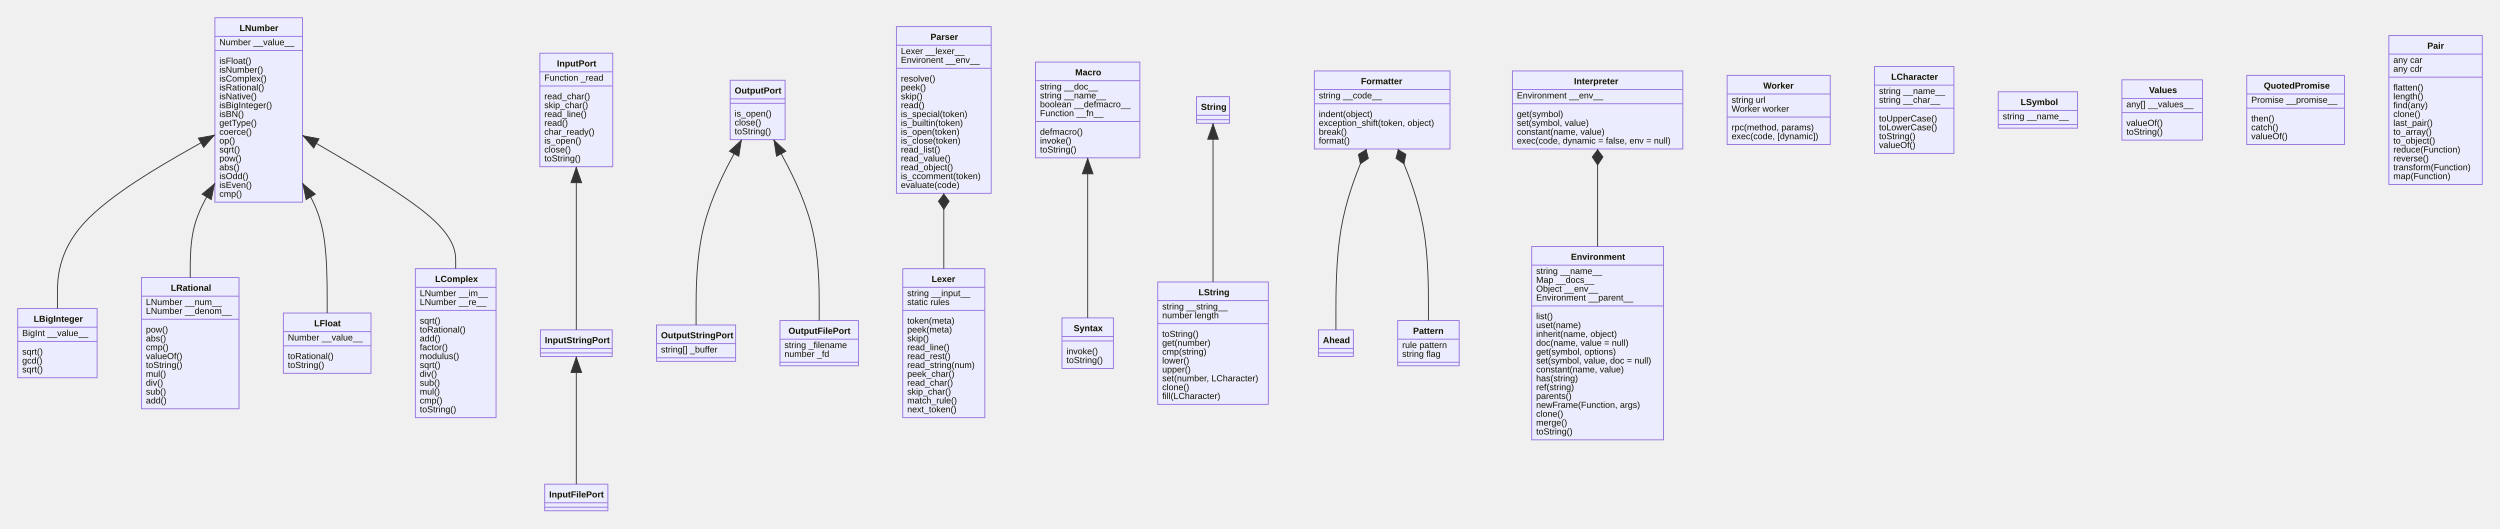
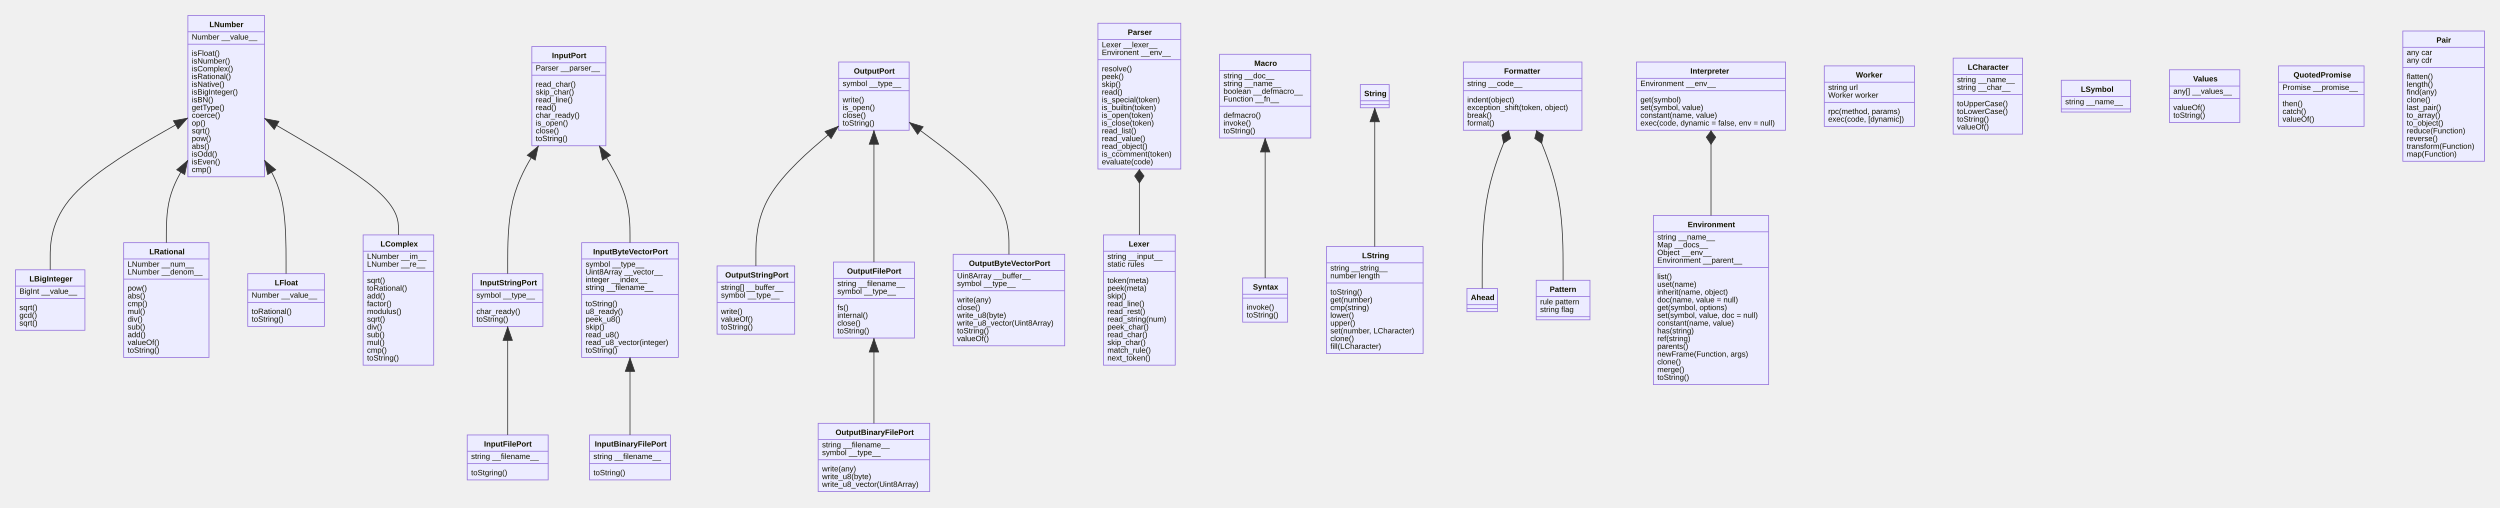
- <svg xmlns="http://www.w3.org/2000/svg" id="mermaid-1615135637099" width="100%" height="596" style="max-width: 2819.289px;" viewBox="-20 -20 2819.289 596">
-   <style>#mermaid-1615135637099{font-family:"trebuchet ms",verdana,arial,sans-serif;font-size:16px;fill:#333;}#mermaid-1615135637099 .error-icon{fill:#552222;}#mermaid-1615135637099 .error-text{fill:#552222;stroke:#552222;}#mermaid-1615135637099 .edge-thickness-normal{stroke-width:2px;}#mermaid-1615135637099 .edge-thickness-thick{stroke-width:3.5px;}#mermaid-1615135637099 .edge-pattern-solid{stroke-dasharray:0;}#mermaid-1615135637099 .edge-pattern-dashed{stroke-dasharray:3;}#mermaid-1615135637099 .edge-pattern-dotted{stroke-dasharray:2;}#mermaid-1615135637099 .marker{fill:#333333;}#mermaid-1615135637099 .marker.cross{stroke:#333333;}#mermaid-1615135637099 svg{font-family:"trebuchet ms",verdana,arial,sans-serif;font-size:16px;}#mermaid-1615135637099 g.classGroup text{fill:#9370DB;fill:#131300;stroke:none;font-family:"trebuchet ms",verdana,arial,sans-serif;font-size:10px;}#mermaid-1615135637099 g.classGroup text .title{font-weight:bolder;}#mermaid-1615135637099 .classTitle{font-weight:bolder;}#mermaid-1615135637099 .node rect,#mermaid-1615135637099 .node circle,#mermaid-1615135637099 .node ellipse,#mermaid-1615135637099 .node polygon,#mermaid-1615135637099 .node path{fill:#ECECFF;stroke:#9370DB;stroke-width:1px;}#mermaid-1615135637099 .divider{stroke:#9370DB;stroke:1;}#mermaid-1615135637099 g.clickable{cursor:pointer;}#mermaid-1615135637099 g.classGroup rect{fill:#ECECFF;stroke:#9370DB;}#mermaid-1615135637099 g.classGroup line{stroke:#9370DB;stroke-width:1;}#mermaid-1615135637099 .classLabel .box{stroke:none;stroke-width:0;fill:#ECECFF;opacity:0.5;}#mermaid-1615135637099 .classLabel .label{fill:#9370DB;font-size:10px;}#mermaid-1615135637099 .relation{stroke:#333333;stroke-width:1;fill:none;}#mermaid-1615135637099 .dashed-line{stroke-dasharray:3;}#mermaid-1615135637099 #compositionStart,#mermaid-1615135637099 .composition{fill:#333333 !important;stroke:#333333 !important;stroke-width:1;}#mermaid-1615135637099 #compositionEnd,#mermaid-1615135637099 .composition{fill:#333333 !important;stroke:#333333 !important;stroke-width:1;}#mermaid-1615135637099 #dependencyStart,#mermaid-1615135637099 .dependency{fill:#333333 !important;stroke:#333333 !important;stroke-width:1;}#mermaid-1615135637099 #dependencyStart,#mermaid-1615135637099 .dependency{fill:#333333 !important;stroke:#333333 !important;stroke-width:1;}#mermaid-1615135637099 #extensionStart,#mermaid-1615135637099 .extension{fill:#333333 !important;stroke:#333333 !important;stroke-width:1;}#mermaid-1615135637099 #extensionEnd,#mermaid-1615135637099 .extension{fill:#333333 !important;stroke:#333333 !important;stroke-width:1;}#mermaid-1615135637099 #aggregationStart,#mermaid-1615135637099 .aggregation{fill:#ECECFF !important;stroke:#333333 !important;stroke-width:1;}#mermaid-1615135637099 #aggregationEnd,#mermaid-1615135637099 .aggregation{fill:#ECECFF !important;stroke:#333333 !important;stroke-width:1;}#mermaid-1615135637099 .edgeTerminals{font-size:11px;}#mermaid-1615135637099:root{--mermaid-font-family:"trebuchet ms",verdana,arial,sans-serif;}#mermaid-1615135637099 class{fill:apa;}</style>
+ <svg xmlns="http://www.w3.org/2000/svg" id="mermaid-1615304830772" width="100%" height="654" style="max-width: 3224.492px;" viewBox="-20 -20 3224.492 654">
+   <style>#mermaid-1615304830772{font-family:"trebuchet ms",verdana,arial,sans-serif;font-size:16px;fill:#333;}#mermaid-1615304830772 .error-icon{fill:#552222;}#mermaid-1615304830772 .error-text{fill:#552222;stroke:#552222;}#mermaid-1615304830772 .edge-thickness-normal{stroke-width:2px;}#mermaid-1615304830772 .edge-thickness-thick{stroke-width:3.5px;}#mermaid-1615304830772 .edge-pattern-solid{stroke-dasharray:0;}#mermaid-1615304830772 .edge-pattern-dashed{stroke-dasharray:3;}#mermaid-1615304830772 .edge-pattern-dotted{stroke-dasharray:2;}#mermaid-1615304830772 .marker{fill:#333333;}#mermaid-1615304830772 .marker.cross{stroke:#333333;}#mermaid-1615304830772 svg{font-family:"trebuchet ms",verdana,arial,sans-serif;font-size:16px;}#mermaid-1615304830772 g.classGroup text{fill:#9370DB;fill:#131300;stroke:none;font-family:"trebuchet ms",verdana,arial,sans-serif;font-size:10px;}#mermaid-1615304830772 g.classGroup text .title{font-weight:bolder;}#mermaid-1615304830772 .classTitle{font-weight:bolder;}#mermaid-1615304830772 .node rect,#mermaid-1615304830772 .node circle,#mermaid-1615304830772 .node ellipse,#mermaid-1615304830772 .node polygon,#mermaid-1615304830772 .node path{fill:#ECECFF;stroke:#9370DB;stroke-width:1px;}#mermaid-1615304830772 .divider{stroke:#9370DB;stroke:1;}#mermaid-1615304830772 g.clickable{cursor:pointer;}#mermaid-1615304830772 g.classGroup rect{fill:#ECECFF;stroke:#9370DB;}#mermaid-1615304830772 g.classGroup line{stroke:#9370DB;stroke-width:1;}#mermaid-1615304830772 .classLabel .box{stroke:none;stroke-width:0;fill:#ECECFF;opacity:0.5;}#mermaid-1615304830772 .classLabel .label{fill:#9370DB;font-size:10px;}#mermaid-1615304830772 .relation{stroke:#333333;stroke-width:1;fill:none;}#mermaid-1615304830772 .dashed-line{stroke-dasharray:3;}#mermaid-1615304830772 #compositionStart,#mermaid-1615304830772 .composition{fill:#333333 !important;stroke:#333333 !important;stroke-width:1;}#mermaid-1615304830772 #compositionEnd,#mermaid-1615304830772 .composition{fill:#333333 !important;stroke:#333333 !important;stroke-width:1;}#mermaid-1615304830772 #dependencyStart,#mermaid-1615304830772 .dependency{fill:#333333 !important;stroke:#333333 !important;stroke-width:1;}#mermaid-1615304830772 #dependencyStart,#mermaid-1615304830772 .dependency{fill:#333333 !important;stroke:#333333 !important;stroke-width:1;}#mermaid-1615304830772 #extensionStart,#mermaid-1615304830772 .extension{fill:#333333 !important;stroke:#333333 !important;stroke-width:1;}#mermaid-1615304830772 #extensionEnd,#mermaid-1615304830772 .extension{fill:#333333 !important;stroke:#333333 !important;stroke-width:1;}#mermaid-1615304830772 #aggregationStart,#mermaid-1615304830772 .aggregation{fill:#ECECFF !important;stroke:#333333 !important;stroke-width:1;}#mermaid-1615304830772 #aggregationEnd,#mermaid-1615304830772 .aggregation{fill:#ECECFF !important;stroke:#333333 !important;stroke-width:1;}#mermaid-1615304830772 .edgeTerminals{font-size:11px;}#mermaid-1615304830772:root{--mermaid-font-family:"trebuchet ms",verdana,arial,sans-serif;}#mermaid-1615304830772 class{fill:apa;}</style>
  <g />
  <defs>
    <marker id="extensionStart" class="extension" refX="0" refY="7" markerWidth="190" markerHeight="240" orient="auto">
      <path d="M 1,7 L18,13 V 1 Z" />
    </marker>
  </defs>
  <defs>
    <marker id="extensionEnd" refX="19" refY="7" markerWidth="20" markerHeight="28" orient="auto">
      <path d="M 1,1 V 13 L18,7 Z" />
    </marker>
  </defs>
  <defs>
    <marker id="compositionStart" class="extension" refX="0" refY="7" markerWidth="190" markerHeight="240" orient="auto">
      <path d="M 18,7 L9,13 L1,7 L9,1 Z" />
    </marker>
  </defs>
  <defs>
    <marker id="compositionEnd" refX="19" refY="7" markerWidth="20" markerHeight="28" orient="auto">
      <path d="M 18,7 L9,13 L1,7 L9,1 Z" />
    </marker>
  </defs>
  <defs>
    <marker id="aggregationStart" class="extension" refX="0" refY="7" markerWidth="190" markerHeight="240" orient="auto">
      <path d="M 18,7 L9,13 L1,7 L9,1 Z" />
    </marker>
  </defs>
  <defs>
    <marker id="aggregationEnd" refX="19" refY="7" markerWidth="20" markerHeight="28" orient="auto">
      <path d="M 18,7 L9,13 L1,7 L9,1 Z" />
    </marker>
  </defs>
  <defs>
    <marker id="dependencyStart" class="extension" refX="0" refY="7" markerWidth="190" markerHeight="240" orient="auto">
      <path d="M 5,7 L9,13 L1,7 L9,1 Z" />
    </marker>
  </defs>
  <defs>
    <marker id="dependencyEnd" refX="19" refY="7" markerWidth="20" markerHeight="28" orient="auto">
      <path d="M 18,7 L9,13 L14,7 L9,1 Z" />
    </marker>
  </defs>
  <g id="classid-LNumber-0" class="classGroup" transform="translate(222.332,0 )">
    <rect x="0" y="0" width="98.828" height="208" class=" " />
    <text y="15" x="0">
      <tspan class="title" x="27.773">LNumber</tspan>
    </text>
    <line x1="0" y1="21" y2="21" x2="98.828" />
    <text x="5" y="31" fill="white" class="classText">
      <tspan x="5">Number __value__</tspan>
    </text>
    <line x1="0" y1="37" y2="37" x2="98.828" />
    <text x="5" y="52" fill="white" class="classText">
      <tspan x="5">isFloat()</tspan>
      <tspan x="5" dy="10">isNumber()</tspan>
      <tspan x="5" dy="10">isComplex()</tspan>
      <tspan x="5" dy="10">isRational()</tspan>
      <tspan x="5" dy="10">isNative()</tspan>
      <tspan x="5" dy="10">isBigInteger()</tspan>
      <tspan x="5" dy="10">isBN()</tspan>
      <tspan x="5" dy="10">getType()</tspan>
      <tspan x="5" dy="10">coerce()</tspan>
      <tspan x="5" dy="10">op()</tspan>
      <tspan x="5" dy="10">sqrt()</tspan>
      <tspan x="5" dy="10">pow()</tspan>
      <tspan x="5" dy="10">abs()</tspan>
      <tspan x="5" dy="10">isOdd()</tspan>
      <tspan x="5" dy="10">isEven()</tspan>
      <tspan x="5" dy="10">cmp()</tspan>
    </text>
  </g>
  <g id="classid-LBigInteger-1" class="classGroup" transform="translate(0,328 )">
    <rect x="0" y="0" width="89.516" height="78" class=" " />
    <text y="15" x="0">
      <tspan class="title" x="17.93">LBigInteger</tspan>
    </text>
    <line x1="0" y1="21" y2="21" x2="89.516" />
    <text x="5" y="31" fill="white" class="classText">
      <tspan x="5">BigInt __value__</tspan>
    </text>
    <line x1="0" y1="37" y2="37" x2="89.516" />
    <text x="5" y="52" fill="white" class="classText">
      <tspan x="5">sqrt()</tspan>
      <tspan x="5" dy="10">gcd()</tspan>
      <tspan x="5" dy="10">sqrt()</tspan>
    </text>
  </g>
  <g id="classid-LRational-2" class="classGroup" transform="translate(139.5156,293 )">
    <rect x="0" y="0" width="110.031" height="148" class=" " />
    <text y="15" x="0">
      <tspan class="title" x="33.109">LRational</tspan>
    </text>
    <line x1="0" y1="21" y2="21" x2="110.031" />
    <text x="5" y="31" fill="white" class="classText">
      <tspan x="5">LNumber __num__</tspan>
      <tspan x="5" dy="10">LNumber __denom__</tspan>
    </text>
    <line x1="0" y1="47" y2="47" x2="110.031" />
    <text x="5" y="62" fill="white" class="classText">
      <tspan x="5">pow()</tspan>
      <tspan x="5" dy="10">abs()</tspan>
      <tspan x="5" dy="10">cmp()</tspan>
-       <tspan x="5" dy="10">valueOf()</tspan>
-       <tspan x="5" dy="10">toString()</tspan>
      <tspan x="5" dy="10">mul()</tspan>
      <tspan x="5" dy="10">div()</tspan>
      <tspan x="5" dy="10">sub()</tspan>
      <tspan x="5" dy="10">add()</tspan>
+       <tspan x="5" dy="10">valueOf()</tspan>
+       <tspan x="5" dy="10">toString()</tspan>
    </text>
  </g>
  <g id="classid-LFloat-3" class="classGroup" transform="translate(299.5469,333 )">
    <rect x="0" y="0" width="98.828" height="68" class=" " />
    <text y="15" x="0">
      <tspan class="title" x="34.758">LFloat</tspan>
    </text>
    <line x1="0" y1="21" y2="21" x2="98.828" />
    <text x="5" y="31" fill="white" class="classText">
      <tspan x="5">Number __value__</tspan>
    </text>
    <line x1="0" y1="37" y2="37" x2="98.828" />
    <text x="5" y="52" fill="white" class="classText">
      <tspan x="5">toRational()</tspan>
      <tspan x="5" dy="10">toString()</tspan>
    </text>
  </g>
  <g id="classid-LComplex-4" class="classGroup" transform="translate(448.375,283 )">
    <rect x="0" y="0" width="91.031" height="168" class=" " />
    <text y="15" x="0">
      <tspan class="title" x="22.305">LComplex</tspan>
    </text>
    <line x1="0" y1="21" y2="21" x2="91.031" />
    <text x="5" y="31" fill="white" class="classText">
      <tspan x="5">LNumber __im__</tspan>
      <tspan x="5" dy="10">LNumber __re__</tspan>
    </text>
    <line x1="0" y1="47" y2="47" x2="91.031" />
    <text x="5" y="62" fill="white" class="classText">
      <tspan x="5">sqrt()</tspan>
      <tspan x="5" dy="10">toRational()</tspan>
      <tspan x="5" dy="10">add()</tspan>
      <tspan x="5" dy="10">factor()</tspan>
      <tspan x="5" dy="10">modulus()</tspan>
      <tspan x="5" dy="10">sqrt()</tspan>
      <tspan x="5" dy="10">div()</tspan>
      <tspan x="5" dy="10">sub()</tspan>
      <tspan x="5" dy="10">mul()</tspan>
      <tspan x="5" dy="10">cmp()</tspan>
      <tspan x="5" dy="10">toString()</tspan>
    </text>
  </g>
-   <g id="classid-InputPort-5" class="classGroup" transform="translate(588.7969,40 )">
-     <rect x="0" y="0" width="82.203" height="128" class=" " />
-     <text y="15" x="0">
-       <tspan class="title" x="19.242">InputPort</tspan>
-     </text>
-     <line x1="0" y1="21" y2="21" x2="82.203" />
-     <text x="5" y="31" fill="white" class="classText">
-       <tspan x="5">Function _read</tspan>
-     </text>
-     <line x1="0" y1="37" y2="37" x2="82.203" />
+   <g id="classid-InputPort-5" class="classGroup" transform="translate(665.9609,40 )">
+     <rect x="0" y="0" width="95.484" height="128" class=" " />
+     <text y="15" x="0">
+       <tspan class="title" x="25.883">InputPort</tspan>
+     </text>
+     <line x1="0" y1="21" y2="21" x2="95.484" />
+     <text x="5" y="31" fill="white" class="classText">
+       <tspan x="5">Parser __parser__</tspan>
+     </text>
+     <line x1="0" y1="37" y2="37" x2="95.484" />
    <text x="5" y="52" fill="white" class="classText">
      <tspan x="5">read_char()</tspan>
      <tspan x="5" dy="10">skip_char()</tspan>
      <tspan x="5" dy="10">read_line()</tspan>
      <tspan x="5" dy="10">read()</tspan>
      <tspan x="5" dy="10">char_ready()</tspan>
      <tspan x="5" dy="10">is_open()</tspan>
      <tspan x="5" dy="10">close()</tspan>
      <tspan x="5" dy="10">toString()</tspan>
    </text>
  </g>
-   <g id="classid-InputStringPort-6" class="classGroup" transform="translate(589.4062,352 )">
-     <rect x="0" y="0" width="80.984" height="30" class=" " />
-     <text y="15" x="0">
-       <tspan class="title" x="5">InputStringPort</tspan>
-     </text>
-     <line x1="0" y1="21" y2="21" x2="80.984" />
-     <text x="5" y="31" fill="white" class="classText" />
-     <line x1="0" y1="26" y2="26" x2="80.984" />
-     <text x="5" y="41" fill="white" class="classText" />
-   </g>
-   <g id="classid-InputFilePort-7" class="classGroup" transform="translate(594.2812,526 )">
-     <rect x="0" y="0" width="71.234" height="30" class=" " />
-     <text y="15" x="0">
-       <tspan class="title" x="5">InputFilePort</tspan>
-     </text>
-     <line x1="0" y1="21" y2="21" x2="71.234" />
-     <text x="5" y="31" fill="white" class="classText" />
-     <line x1="0" y1="26" y2="26" x2="71.234" />
-     <text x="5" y="41" fill="white" class="classText" />
-   </g>
-   <g id="classid-OutputPort-8" class="classGroup" transform="translate(803.4414,70.5 )">
-     <rect x="0" y="0" width="61.938" height="67" class=" " />
-     <text y="15" x="0">
-       <tspan class="title" x="5">OutputPort</tspan>
-     </text>
-     <line x1="0" y1="21" y2="21" x2="61.938" />
-     <text x="5" y="31" fill="white" class="classText" />
-     <line x1="0" y1="26" y2="26" x2="61.938" />
-     <text x="5" y="41" fill="white" class="classText">
-       <tspan x="5">is_open()</tspan>
+   <g id="classid-InputStringPort-6" class="classGroup" transform="translate(589.4062,333 )">
+     <rect x="0" y="0" width="90.844" height="68" class=" " />
+     <text y="15" x="0">
+       <tspan class="title" x="9.93">InputStringPort</tspan>
+     </text>
+     <line x1="0" y1="21" y2="21" x2="90.844" />
+     <text x="5" y="31" fill="white" class="classText">
+       <tspan x="5">symbol __type__</tspan>
+     </text>
+     <line x1="0" y1="37" y2="37" x2="90.844" />
+     <text x="5" y="52" fill="white" class="classText">
+       <tspan x="5">char_ready()</tspan>
+       <tspan x="5" dy="10">toString()</tspan>
+     </text>
+   </g>
+   <g id="classid-InputFilePort-7" class="classGroup" transform="translate(582.625,541 )">
+     <rect x="0" y="0" width="104.406" height="58" class=" " />
+     <text y="15" x="0">
+       <tspan class="title" x="21.586">InputFilePort</tspan>
+     </text>
+     <line x1="0" y1="21" y2="21" x2="104.406" />
+     <text x="5" y="31" fill="white" class="classText">
+       <tspan x="5">string __filename__</tspan>
+     </text>
+     <line x1="0" y1="37" y2="37" x2="104.406" />
+     <text x="5" y="52" fill="white" class="classText">
+       <tspan x="5">toStgring()</tspan>
+     </text>
+   </g>
+   <g id="classid-OutputPort-8" class="classGroup" transform="translate(1061.781,60 )">
+     <rect x="0" y="0" width="90.844" height="88" class=" " />
+     <text y="15" x="0">
+       <tspan class="title" x="19.453">OutputPort</tspan>
+     </text>
+     <line x1="0" y1="21" y2="21" x2="90.844" />
+     <text x="5" y="31" fill="white" class="classText">
+       <tspan x="5">symbol __type__</tspan>
+     </text>
+     <line x1="0" y1="37" y2="37" x2="90.844" />
+     <text x="5" y="52" fill="white" class="classText">
+       <tspan x="5">write()</tspan>
+       <tspan x="5" dy="10">is_open()</tspan>
      <tspan x="5" dy="10">close()</tspan>
      <tspan x="5" dy="10">toString()</tspan>
    </text>
  </g>
-   <g id="classid-OutputStringPort-9" class="classGroup" transform="translate(720.3906,346.5 )">
-     <rect x="0" y="0" width="89.203" height="41" class=" " />
-     <text y="15" x="0">
-       <tspan class="title" x="5">OutputStringPort</tspan>
-     </text>
-     <line x1="0" y1="21" y2="21" x2="89.203" />
-     <text x="5" y="31" fill="white" class="classText">
-       <tspan x="5">string[] _buffer</tspan>
-     </text>
-     <line x1="0" y1="37" y2="37" x2="89.203" />
-     <text x="5" y="52" fill="white" class="classText" />
-   </g>
-   <g id="classid-OutputFilePort-10" class="classGroup" transform="translate(859.5938,341.5 )">
-     <rect x="0" y="0" width="88.469" height="51" class=" " />
-     <text y="15" x="0">
-       <tspan class="title" x="9.508">OutputFilePort</tspan>
-     </text>
-     <line x1="0" y1="21" y2="21" x2="88.469" />
-     <text x="5" y="31" fill="white" class="classText">
-       <tspan x="5">string _filename</tspan>
-       <tspan x="5" dy="10">number _fd</tspan>
-     </text>
-     <line x1="0" y1="47" y2="47" x2="88.469" />
-     <text x="5" y="62" fill="white" class="classText" />
-   </g>
-   <g id="classid-Parser-11" class="classGroup" transform="translate(990.8984,10 )">
+   <g id="classid-OutputStringPort-9" class="classGroup" transform="translate(904.9062,323 )">
+     <rect x="0" y="0" width="100.094" height="88" class=" " />
+     <text y="15" x="0">
+       <tspan class="title" x="10.445">OutputStringPort</tspan>
+     </text>
+     <line x1="0" y1="21" y2="21" x2="100.094" />
+     <text x="5" y="31" fill="white" class="classText">
+       <tspan x="5">string[] __buffer__</tspan>
+       <tspan x="5" dy="10">symbol __type__</tspan>
+     </text>
+     <line x1="0" y1="47" y2="47" x2="100.094" />
+     <text x="5" y="62" fill="white" class="classText">
+       <tspan x="5">write()</tspan>
+       <tspan x="5" dy="10">valueOf()</tspan>
+       <tspan x="5" dy="10">toString()</tspan>
+     </text>
+   </g>
+   <g id="classid-OutputFilePort-10" class="classGroup" transform="translate(1055,318 )">
+     <rect x="0" y="0" width="104.406" height="98" class=" " />
+     <text y="15" x="0">
+       <tspan class="title" x="17.477">OutputFilePort</tspan>
+     </text>
+     <line x1="0" y1="21" y2="21" x2="104.406" />
+     <text x="5" y="31" fill="white" class="classText">
+       <tspan x="5">string __filename__</tspan>
+       <tspan x="5" dy="10">symbol __type__</tspan>
+     </text>
+     <line x1="0" y1="47" y2="47" x2="104.406" />
+     <text x="5" y="62" fill="white" class="classText">
+       <tspan x="5">fs()</tspan>
+       <tspan x="5" dy="10">internal()</tspan>
+       <tspan x="5" dy="10">close()</tspan>
+       <tspan x="5" dy="10">toString()</tspan>
+     </text>
+   </g>
+   <g id="classid-OutputByteVectorPort-11" class="classGroup" transform="translate(1209.406,308 )">
+     <rect x="0" y="0" width="143.859" height="118" class=" " />
+     <text y="15" x="0">
+       <tspan class="title" x="20.242">OutputByteVectorPort</tspan>
+     </text>
+     <line x1="0" y1="21" y2="21" x2="143.859" />
+     <text x="5" y="31" fill="white" class="classText">
+       <tspan x="5">Uin8Array __buffer__</tspan>
+       <tspan x="5" dy="10">symbol __type__</tspan>
+     </text>
+     <line x1="0" y1="47" y2="47" x2="143.859" />
+     <text x="5" y="62" fill="white" class="classText">
+       <tspan x="5">write(any)</tspan>
+       <tspan x="5" dy="10">close()</tspan>
+       <tspan x="5" dy="10">write_u8(byte)</tspan>
+       <tspan x="5" dy="10">write_u8_vector(Uint8Array)</tspan>
+       <tspan x="5" dy="10">toString()</tspan>
+       <tspan x="5" dy="10">valueOf()</tspan>
+     </text>
+   </g>
+   <g id="classid-InputByteVectorPort-12" class="classGroup" transform="translate(730.25,293 )">
+     <rect x="0" y="0" width="124.656" height="148" class=" " />
+     <text y="15" x="0">
+       <tspan class="title" x="14.75">InputByteVectorPort</tspan>
+     </text>
+     <line x1="0" y1="21" y2="21" x2="124.656" />
+     <text x="5" y="31" fill="white" class="classText">
+       <tspan x="5">symbol __type__</tspan>
+       <tspan x="5" dy="10">Uint8Array __vector__</tspan>
+       <tspan x="5" dy="10">integer __index__</tspan>
+       <tspan x="5" dy="10">string __filename__</tspan>
+     </text>
+     <line x1="0" y1="67" y2="67" x2="124.656" />
+     <text x="5" y="82" fill="white" class="classText">
+       <tspan x="5">toString()</tspan>
+       <tspan x="5" dy="10">u8_ready()</tspan>
+       <tspan x="5" dy="10">peek_u8()</tspan>
+       <tspan x="5" dy="10">skip()</tspan>
+       <tspan x="5" dy="10">read_u8()</tspan>
+       <tspan x="5" dy="10">read_u8_vector(integer)</tspan>
+       <tspan x="5" dy="10">toString()</tspan>
+     </text>
+   </g>
+   <g id="classid-InputBinaryFilePort-13" class="classGroup" transform="translate(740.375,541 )">
+     <rect x="0" y="0" width="104.406" height="58" class=" " />
+     <text y="15" x="0">
+       <tspan class="title" x="6.695">InputBinaryFilePort</tspan>
+     </text>
+     <line x1="0" y1="21" y2="21" x2="104.406" />
+     <text x="5" y="31" fill="white" class="classText">
+       <tspan x="5">string __filename__</tspan>
+     </text>
+     <line x1="0" y1="37" y2="37" x2="104.406" />
+     <text x="5" y="52" fill="white" class="classText">
+       <tspan x="5">toString()</tspan>
+     </text>
+   </g>
+   <g id="classid-OutputBinaryFilePort-14" class="classGroup" transform="translate(1035.273,526 )">
+     <rect x="0" y="0" width="143.859" height="88" class=" " />
+     <text y="15" x="0">
+       <tspan class="title" x="22.312">OutputBinaryFilePort</tspan>
+     </text>
+     <line x1="0" y1="21" y2="21" x2="143.859" />
+     <text x="5" y="31" fill="white" class="classText">
+       <tspan x="5">string __filename__</tspan>
+       <tspan x="5" dy="10">symbol __type__</tspan>
+     </text>
+     <line x1="0" y1="47" y2="47" x2="143.859" />
+     <text x="5" y="62" fill="white" class="classText">
+       <tspan x="5">write(any)</tspan>
+       <tspan x="5" dy="10">write_u8(byte)</tspan>
+       <tspan x="5" dy="10">write_u8_vector(Uint8Array)</tspan>
+     </text>
+   </g>
+   <g id="classid-Parser-15" class="classGroup" transform="translate(1396.102,10 )">
    <rect x="0" y="0" width="106.875" height="188" class=" " />
    <text y="15" x="0">
      <tspan class="title" x="38.406">Parser</tspan>
    </text>
    <line x1="0" y1="21" y2="21" x2="106.875" />
    <text x="5" y="31" fill="white" class="classText">
      <tspan x="5">Lexer __lexer__</tspan>
      <tspan x="5" dy="10">Environent __env__</tspan>
    </text>
    <line x1="0" y1="47" y2="47" x2="106.875" />
    <text x="5" y="62" fill="white" class="classText">
      <tspan x="5">resolve()</tspan>
      <tspan x="5" dy="10">peek()</tspan>
      <tspan x="5" dy="10">skip()</tspan>
      <tspan x="5" dy="10">read()</tspan>
      <tspan x="5" dy="10">is_special(token)</tspan>
      <tspan x="5" dy="10">is_builtin(token)</tspan>
      <tspan x="5" dy="10">is_open(token)</tspan>
      <tspan x="5" dy="10">is_close(token)</tspan>
      <tspan x="5" dy="10">read_list()</tspan>
      <tspan x="5" dy="10">read_value()</tspan>
      <tspan x="5" dy="10">read_object()</tspan>
      <tspan x="5" dy="10">is_ccomment(token)</tspan>
      <tspan x="5" dy="10">evaluate(code)</tspan>
    </text>
  </g>
-   <g id="classid-Lexer-12" class="classGroup" transform="translate(998.0625,283 )">
+   <g id="classid-Lexer-16" class="classGroup" transform="translate(1403.266,283 )">
    <rect x="0" y="0" width="92.547" height="168" class=" " />
    <text y="15" x="0">
      <tspan class="title" x="32.5">Lexer</tspan>
    </text>
    <line x1="0" y1="21" y2="21" x2="92.547" />
    <text x="5" y="31" fill="white" class="classText">
      <tspan x="5">string __input__</tspan>
      <tspan x="5" dy="10">static rules</tspan>
    </text>
    <line x1="0" y1="47" y2="47" x2="92.547" />
    <text x="5" y="62" fill="white" class="classText">
      <tspan x="5">token(meta)</tspan>
      <tspan x="5" dy="10">peek(meta)</tspan>
      <tspan x="5" dy="10">skip()</tspan>
      <tspan x="5" dy="10">read_line()</tspan>
      <tspan x="5" dy="10">read_rest()</tspan>
      <tspan x="5" dy="10">read_string(num)</tspan>
      <tspan x="5" dy="10">peek_char()</tspan>
      <tspan x="5" dy="10">read_char()</tspan>
      <tspan x="5" dy="10">skip_char()</tspan>
      <tspan x="5" dy="10">match_rule()</tspan>
      <tspan x="5" dy="10">next_token()</tspan>
    </text>
  </g>
-   <g id="classid-Macro-13" class="classGroup" transform="translate(1147.773,50 )">
+   <g id="classid-Macro-17" class="classGroup" transform="translate(1552.977,50 )">
    <rect x="0" y="0" width="117.656" height="108" class=" " />
    <text y="15" x="0">
      <tspan class="title" x="44.742">Macro</tspan>
    </text>
    <line x1="0" y1="21" y2="21" x2="117.656" />
    <text x="5" y="31" fill="white" class="classText">
      <tspan x="5">string __doc__</tspan>
      <tspan x="5" dy="10">string __name__</tspan>
      <tspan x="5" dy="10">boolean __defmacro__</tspan>
      <tspan x="5" dy="10">Function __fn__</tspan>
    </text>
    <line x1="0" y1="67" y2="67" x2="117.656" />
    <text x="5" y="82" fill="white" class="classText">
      <tspan x="5">defmacro()</tspan>
      <tspan x="5" dy="10">invoke()</tspan>
      <tspan x="5" dy="10">toString()</tspan>
    </text>
  </g>
-   <g id="classid-Syntax-14" class="classGroup" transform="translate(1177.602,338.5 )">
+   <g id="classid-Syntax-18" class="classGroup" transform="translate(1582.805,338.5 )">
    <rect x="0" y="0" width="58" height="57" class=" " />
    <text y="15" x="0">
      <tspan class="title" x="13.172">Syntax</tspan>
    </text>
    <line x1="0" y1="21" y2="21" x2="58" />
    <text x="5" y="31" fill="white" class="classText" />
    <line x1="0" y1="26" y2="26" x2="58" />
    <text x="5" y="41" fill="white" class="classText">
      <tspan x="5">invoke()</tspan>
      <tspan x="5" dy="10">toString()</tspan>
    </text>
  </g>
-   <g id="classid-String-15" class="classGroup" transform="translate(1329.32,89 )">
+   <g id="classid-String-19" class="classGroup" transform="translate(1734.523,89 )">
    <rect x="0" y="0" width="37.266" height="30" class=" " />
    <text y="15" x="0">
      <tspan class="title" x="5">String</tspan>
    </text>
    <line x1="0" y1="21" y2="21" x2="37.266" />
    <text x="5" y="31" fill="white" class="classText" />
    <line x1="0" y1="26" y2="26" x2="37.266" />
    <text x="5" y="41" fill="white" class="classText" />
  </g>
-   <g id="classid-LString-16" class="classGroup" transform="translate(1285.602,298 )">
+   <g id="classid-LString-20" class="classGroup" transform="translate(1690.805,298 )">
    <rect x="0" y="0" width="124.703" height="138" class=" " />
    <text y="15" x="0">
      <tspan class="title" x="45.953">LString</tspan>
    </text>
    <line x1="0" y1="21" y2="21" x2="124.703" />
    <text x="5" y="31" fill="white" class="classText">
      <tspan x="5">string __string__</tspan>
      <tspan x="5" dy="10">number length</tspan>
    </text>
    <line x1="0" y1="47" y2="47" x2="124.703" />
    <text x="5" y="62" fill="white" class="classText">
      <tspan x="5">toString()</tspan>
      <tspan x="5" dy="10">get(number)</tspan>
      <tspan x="5" dy="10">cmp(string)</tspan>
      <tspan x="5" dy="10">lower()</tspan>
      <tspan x="5" dy="10">upper()</tspan>
      <tspan x="5" dy="10">set(number, LCharacter)</tspan>
      <tspan x="5" dy="10">clone()</tspan>
      <tspan x="5" dy="10">fill(LCharacter)</tspan>
    </text>
  </g>
-   <g id="classid-Formatter-17" class="classGroup" transform="translate(1462.203,60 )">
+   <g id="classid-Formatter-21" class="classGroup" transform="translate(1867.406,60 )">
    <rect x="0" y="0" width="152.984" height="88" class=" " />
    <text y="15" x="0">
      <tspan class="title" x="52.539">Formatter</tspan>
    </text>
    <line x1="0" y1="21" y2="21" x2="152.984" />
    <text x="5" y="31" fill="white" class="classText">
      <tspan x="5">string __code__</tspan>
    </text>
    <line x1="0" y1="37" y2="37" x2="152.984" />
    <text x="5" y="52" fill="white" class="classText">
      <tspan x="5">indent(object)</tspan>
      <tspan x="5" dy="10">exception_shift(token, object)</tspan>
      <tspan x="5" dy="10">break()</tspan>
      <tspan x="5" dy="10">format()</tspan>
    </text>
  </g>
-   <g id="classid-Ahead-18" class="classGroup" transform="translate(1466.855,352 )">
+   <g id="classid-Ahead-22" class="classGroup" transform="translate(1872.059,352 )">
    <rect x="0" y="0" width="39.344" height="30" class=" " />
    <text y="15" x="0">
      <tspan class="title" x="5">Ahead</tspan>
    </text>
    <line x1="0" y1="21" y2="21" x2="39.344" />
    <text x="5" y="31" fill="white" class="classText" />
    <line x1="0" y1="26" y2="26" x2="39.344" />
    <text x="5" y="41" fill="white" class="classText" />
  </g>
-   <g id="classid-Pattern-19" class="classGroup" transform="translate(1556.199,341.5 )">
+   <g id="classid-Pattern-23" class="classGroup" transform="translate(1961.402,341.5 )">
    <rect x="0" y="0" width="69.328" height="51" class=" " />
    <text y="15" x="0">
      <tspan class="title" x="17.32">Pattern</tspan>
    </text>
    <line x1="0" y1="21" y2="21" x2="69.328" />
    <text x="5" y="31" fill="white" class="classText">
      <tspan x="5">rule pattern</tspan>
      <tspan x="5" dy="10">string flag</tspan>
    </text>
    <line x1="0" y1="47" y2="47" x2="69.328" />
    <text x="5" y="62" fill="white" class="classText" />
  </g>
-   <g id="classid-Interpreter-20" class="classGroup" transform="translate(1685.57,60 )">
+   <g id="classid-Interpreter-24" class="classGroup" transform="translate(2090.773,60 )">
    <rect x="0" y="0" width="192.172" height="88" class=" " />
    <text y="15" x="0">
      <tspan class="title" x="69.469">Interpreter</tspan>
    </text>
    <line x1="0" y1="21" y2="21" x2="192.172" />
    <text x="5" y="31" fill="white" class="classText">
      <tspan x="5">Environment __env__</tspan>
    </text>
    <line x1="0" y1="37" y2="37" x2="192.172" />
    <text x="5" y="52" fill="white" class="classText">
      <tspan x="5">get(symbol)</tspan>
      <tspan x="5" dy="10">set(symbol, value)</tspan>
      <tspan x="5" dy="10">constant(name, value)</tspan>
      <tspan x="5" dy="10">exec(code, dynamic = false, env = null)</tspan>
    </text>
  </g>
-   <g id="classid-Environment-21" class="classGroup" transform="translate(1707.312,258 )">
+   <g id="classid-Environment-25" class="classGroup" transform="translate(2112.516,258 )">
    <rect x="0" y="0" width="148.688" height="218" class=" " />
    <text y="15" x="0">
      <tspan class="title" x="44.219">Environment</tspan>
    </text>
    <line x1="0" y1="21" y2="21" x2="148.688" />
    <text x="5" y="31" fill="white" class="classText">
      <tspan x="5">string __name__</tspan>
      <tspan x="5" dy="10">Map __docs__</tspan>
      <tspan x="5" dy="10">Object __env__</tspan>
      <tspan x="5" dy="10">Environment __parent__</tspan>
    </text>
    <line x1="0" y1="67" y2="67" x2="148.688" />
    <text x="5" y="82" fill="white" class="classText">
      <tspan x="5">list()</tspan>
      <tspan x="5" dy="10">uset(name)</tspan>
      <tspan x="5" dy="10">inherit(name, object)</tspan>
      <tspan x="5" dy="10">doc(name, value = null)</tspan>
      <tspan x="5" dy="10">get(symbol, options)</tspan>
      <tspan x="5" dy="10">set(symbol, value, doc = null)</tspan>
      <tspan x="5" dy="10">constant(name, value)</tspan>
      <tspan x="5" dy="10">has(string)</tspan>
      <tspan x="5" dy="10">ref(string)</tspan>
      <tspan x="5" dy="10">parents()</tspan>
      <tspan x="5" dy="10">newFrame(Function, args)</tspan>
      <tspan x="5" dy="10">clone()</tspan>
      <tspan x="5" dy="10">merge()</tspan>
      <tspan x="5" dy="10">toString()</tspan>
    </text>
  </g>
-   <g id="classid-Worker-22" class="classGroup" transform="translate(1927.742,65 )">
+   <g id="classid-Worker-26" class="classGroup" transform="translate(2332.945,65 )">
    <rect x="0" y="0" width="116.25" height="78" class=" " />
    <text y="15" x="0">
      <tspan class="title" x="40.711">Worker</tspan>
    </text>
    <line x1="0" y1="21" y2="21" x2="116.25" />
    <text x="5" y="31" fill="white" class="classText">
      <tspan x="5">string url</tspan>
      <tspan x="5" dy="10">Worker worker</tspan>
    </text>
    <line x1="0" y1="47" y2="47" x2="116.25" />
    <text x="5" y="62" fill="white" class="classText">
      <tspan x="5">rpc(method, params)</tspan>
      <tspan x="5" dy="10">exec(code, [dynamic])</tspan>
    </text>
  </g>
-   <g id="classid-LCharacter-23" class="classGroup" transform="translate(2093.992,55 )">
+   <g id="classid-LCharacter-27" class="classGroup" transform="translate(2499.195,55 )">
    <rect x="0" y="0" width="89.453" height="98" class=" " />
    <text y="15" x="0">
      <tspan class="title" x="18.711">LCharacter</tspan>
    </text>
    <line x1="0" y1="21" y2="21" x2="89.453" />
    <text x="5" y="31" fill="white" class="classText">
      <tspan x="5">string __name__</tspan>
      <tspan x="5" dy="10">string __char__</tspan>
    </text>
    <line x1="0" y1="47" y2="47" x2="89.453" />
    <text x="5" y="62" fill="white" class="classText">
      <tspan x="5">toUpperCase()</tspan>
      <tspan x="5" dy="10">toLowerCase()</tspan>
      <tspan x="5" dy="10">toString()</tspan>
      <tspan x="5" dy="10">valueOf()</tspan>
    </text>
  </g>
-   <g id="classid-LSymbol-24" class="classGroup" transform="translate(2233.445,83.5 )">
+   <g id="classid-LSymbol-28" class="classGroup" transform="translate(2638.648,83.5 )">
    <rect x="0" y="0" width="89.453" height="41" class=" " />
    <text y="15" x="0">
      <tspan class="title" x="25.203">LSymbol</tspan>
    </text>
    <line x1="0" y1="21" y2="21" x2="89.453" />
    <text x="5" y="31" fill="white" class="classText">
      <tspan x="5">string __name__</tspan>
    </text>
    <line x1="0" y1="37" y2="37" x2="89.453" />
    <text x="5" y="52" fill="white" class="classText" />
  </g>
-   <g id="classid-Values-25" class="classGroup" transform="translate(2372.898,70 )">
+   <g id="classid-Values-29" class="classGroup" transform="translate(2778.102,70 )">
    <rect x="0" y="0" width="90.812" height="68" class=" " />
    <text y="15" x="0">
      <tspan class="title" x="30.547">Values</tspan>
    </text>
    <line x1="0" y1="21" y2="21" x2="90.812" />
    <text x="5" y="31" fill="white" class="classText">
      <tspan x="5">any[] __values__</tspan>
    </text>
    <line x1="0" y1="37" y2="37" x2="90.812" />
    <text x="5" y="52" fill="white" class="classText">
      <tspan x="5">valueOf()</tspan>
      <tspan x="5" dy="10">toString()</tspan>
    </text>
  </g>
-   <g id="classid-QuotedPromise-26" class="classGroup" transform="translate(2513.711,65 )">
+   <g id="classid-QuotedPromise-30" class="classGroup" transform="translate(2918.914,65 )">
    <rect x="0" y="0" width="110.25" height="78" class=" " />
    <text y="15" x="0">
      <tspan class="title" x="19.195">QuotedPromise</tspan>
    </text>
    <line x1="0" y1="21" y2="21" x2="110.25" />
    <text x="5" y="31" fill="white" class="classText">
      <tspan x="5">Promise __promise__</tspan>
    </text>
    <line x1="0" y1="37" y2="37" x2="110.25" />
    <text x="5" y="52" fill="white" class="classText">
      <tspan x="5">then()</tspan>
      <tspan x="5" dy="10">catch()</tspan>
      <tspan x="5" dy="10">valueOf()</tspan>
    </text>
  </g>
-   <g id="classid-Pair-27" class="classGroup" transform="translate(2673.961,20 )">
+   <g id="classid-Pair-31" class="classGroup" transform="translate(3079.164,20 )">
    <rect x="0" y="0" width="105.328" height="168" class=" " />
    <text y="15" x="0">
      <tspan class="title" x="43.305">Pair</tspan>
    </text>
    <line x1="0" y1="21" y2="21" x2="105.328" />
    <text x="5" y="31" fill="white" class="classText">
      <tspan x="5">any car</tspan>
      <tspan x="5" dy="10">any cdr</tspan>
    </text>
    <line x1="0" y1="47" y2="47" x2="105.328" />
    <text x="5" y="62" fill="white" class="classText">
      <tspan x="5">flatten()</tspan>
      <tspan x="5" dy="10">length()</tspan>
      <tspan x="5" dy="10">find(any)</tspan>
      <tspan x="5" dy="10">clone()</tspan>
      <tspan x="5" dy="10">last_pair()</tspan>
      <tspan x="5" dy="10">to_array()</tspan>
      <tspan x="5" dy="10">to_object()</tspan>
      <tspan x="5" dy="10">reduce(Function)</tspan>
      <tspan x="5" dy="10">reverse()</tspan>
      <tspan x="5" dy="10">transform(Function)</tspan>
      <tspan x="5" dy="10">map(Function)</tspan>
    </text>
  </g>
  <path d="M222.332,132.083L192.736,148.902C163.141,165.722,103.949,199.361,74.354,232.014C44.758,264.667,44.758,296.333,44.758,312.167L44.758,328" id="edge0" class="relation" marker-start="url(#extensionStart)" />
  <path d="M222.332,186.554L217.699,194.295C213.065,202.036,203.798,217.518,199.165,235.259C194.531,253,194.531,273,194.531,283L194.531,293" id="edge1" class="relation" marker-start="url(#extensionStart)" />
  <path d="M321.16,186.554L325.794,194.295C330.427,202.036,339.694,217.518,344.327,241.926C348.961,266.333,348.961,299.667,348.961,316.333L348.961,333" id="edge2" class="relation" marker-start="url(#extensionStart)" />
  <path d="M321.16,132.695L349.949,149.412C378.737,166.13,436.314,199.565,465.102,224.616C493.891,249.667,493.891,266.333,493.891,274.667L493.891,283" id="edge3" class="relation" marker-start="url(#extensionStart)" />
-   <path d="M629.898,168L629.898,178.833C629.898,189.667,629.898,211.333,629.898,242C629.898,272.667,629.898,312.333,629.898,332.167L629.898,352" id="edge4" class="relation" marker-start="url(#extensionStart)" />
-   <path d="M629.898,382L629.898,401.833C629.898,421.667,629.898,461.333,629.898,485.333C629.898,509.333,629.898,517.667,629.898,521.833L629.898,526" id="edge5" class="relation" marker-start="url(#extensionStart)" />
-   <path d="M816.383,137.5L807.818,153.417C799.253,169.333,782.122,201.167,773.557,236C764.992,270.833,764.992,308.667,764.992,327.583L764.992,346.5" id="edge6" class="relation" marker-start="url(#extensionStart)" />
-   <path d="M852.437,137.5L861.002,153.417C869.568,169.333,886.698,201.167,895.263,235.167C903.828,269.167,903.828,305.333,903.828,323.417L903.828,341.5" id="edge7" class="relation" marker-start="url(#extensionStart)" />
-   <path d="M1044.336,198L1044.336,203.833C1044.336,209.667,1044.336,221.333,1044.336,235.5C1044.336,249.667,1044.336,266.333,1044.336,274.667L1044.336,283" id="edge8" class="relation" marker-start="url(#compositionStart)" />
-   <path d="M1206.602,158L1206.602,170.5C1206.602,183,1206.602,208,1206.602,238.083C1206.602,268.167,1206.602,303.333,1206.602,320.917L1206.602,338.5" id="edge9" class="relation" marker-start="url(#extensionStart)" />
-   <path d="M1347.953,119L1347.953,138C1347.953,157,1347.953,195,1347.953,224.833C1347.953,254.667,1347.953,276.333,1347.953,287.167L1347.953,298" id="edge10" class="relation" marker-start="url(#extensionStart)" />
-   <path d="M1520.902,148L1515.173,162.167C1509.444,176.333,1497.985,204.667,1492.256,238.667C1486.527,272.667,1486.527,312.333,1486.527,332.167L1486.527,352" id="edge11" class="relation" marker-start="url(#compositionStart)" />
-   <path d="M1556.489,148L1562.218,162.167C1567.947,176.333,1579.405,204.667,1585.134,236.917C1590.863,269.167,1590.863,305.333,1590.863,323.417L1590.863,341.5" id="edge12" class="relation" marker-start="url(#compositionStart)" />
-   <path d="M1781.656,148L1781.656,162.167C1781.656,176.333,1781.656,204.667,1781.656,223C1781.656,241.333,1781.656,249.667,1781.656,253.833L1781.656,258" id="edge13" class="relation" marker-start="url(#compositionStart)" />
+   <path d="M674.571,168L667.947,178.833C661.324,189.667,648.076,211.333,641.452,238.833C634.828,266.333,634.828,299.667,634.828,316.333L634.828,333" id="edge4" class="relation" marker-start="url(#extensionStart)" />
+   <path d="M634.828,401L634.828,417.667C634.828,434.333,634.828,467.667,634.828,491C634.828,514.333,634.828,527.667,634.828,534.333L634.828,541" id="edge5" class="relation" marker-start="url(#extensionStart)" />
+   <path d="M1061.781,142.486L1043.977,157.571C1026.172,172.657,990.562,202.829,972.758,232.914C954.953,263,954.953,293,954.953,308L954.953,323" id="edge6" class="relation" marker-start="url(#extensionStart)" />
+   <path d="M1107.203,148L1107.203,162.167C1107.203,176.333,1107.203,204.667,1107.203,233C1107.203,261.333,1107.203,289.667,1107.203,303.833L1107.203,318" id="edge7" class="relation" marker-start="url(#extensionStart)" />
+   <path d="M1152.625,137.649L1174.077,153.541C1195.529,169.433,1238.432,201.216,1259.884,229.608C1281.336,258,1281.336,283,1281.336,295.5L1281.336,308" id="edge8" class="relation" marker-start="url(#extensionStart)" />
+   <path d="M752.835,168L759.459,178.833C766.083,189.667,779.33,211.333,785.954,232.167C792.578,253,792.578,273,792.578,283L792.578,293" id="edge9" class="relation" marker-start="url(#extensionStart)" />
+   <path d="M792.578,441L792.578,451C792.578,461,792.578,481,792.578,497.667C792.578,514.333,792.578,527.667,792.578,534.333L792.578,541" id="edge10" class="relation" marker-start="url(#extensionStart)" />
+   <path d="M1107.203,416L1107.203,430.167C1107.203,444.333,1107.203,472.667,1107.203,491C1107.203,509.333,1107.203,517.667,1107.203,521.833L1107.203,526" id="edge11" class="relation" marker-start="url(#extensionStart)" />
+   <path d="M1449.539,198L1449.539,203.833C1449.539,209.667,1449.539,221.333,1449.539,235.5C1449.539,249.667,1449.539,266.333,1449.539,274.667L1449.539,283" id="edge12" class="relation" marker-start="url(#compositionStart)" />
+   <path d="M1611.805,158L1611.805,170.5C1611.805,183,1611.805,208,1611.805,238.083C1611.805,268.167,1611.805,303.333,1611.805,320.917L1611.805,338.5" id="edge13" class="relation" marker-start="url(#extensionStart)" />
+   <path d="M1753.156,119L1753.156,138C1753.156,157,1753.156,195,1753.156,224.833C1753.156,254.667,1753.156,276.333,1753.156,287.167L1753.156,298" id="edge14" class="relation" marker-start="url(#extensionStart)" />
+   <path d="M1926.105,148L1920.376,162.167C1914.647,176.333,1903.189,204.667,1897.46,238.667C1891.73,272.667,1891.73,312.333,1891.73,332.167L1891.73,352" id="edge15" class="relation" marker-start="url(#compositionStart)" />
+   <path d="M1961.692,148L1967.421,162.167C1973.15,176.333,1984.608,204.667,1990.337,236.917C1996.066,269.167,1996.066,305.333,1996.066,323.417L1996.066,341.5" id="edge16" class="relation" marker-start="url(#compositionStart)" />
+   <path d="M2186.859,148L2186.859,162.167C2186.859,176.333,2186.859,204.667,2186.859,223C2186.859,241.333,2186.859,249.667,2186.859,253.833L2186.859,258" id="edge17" class="relation" marker-start="url(#compositionStart)" />
</svg>
